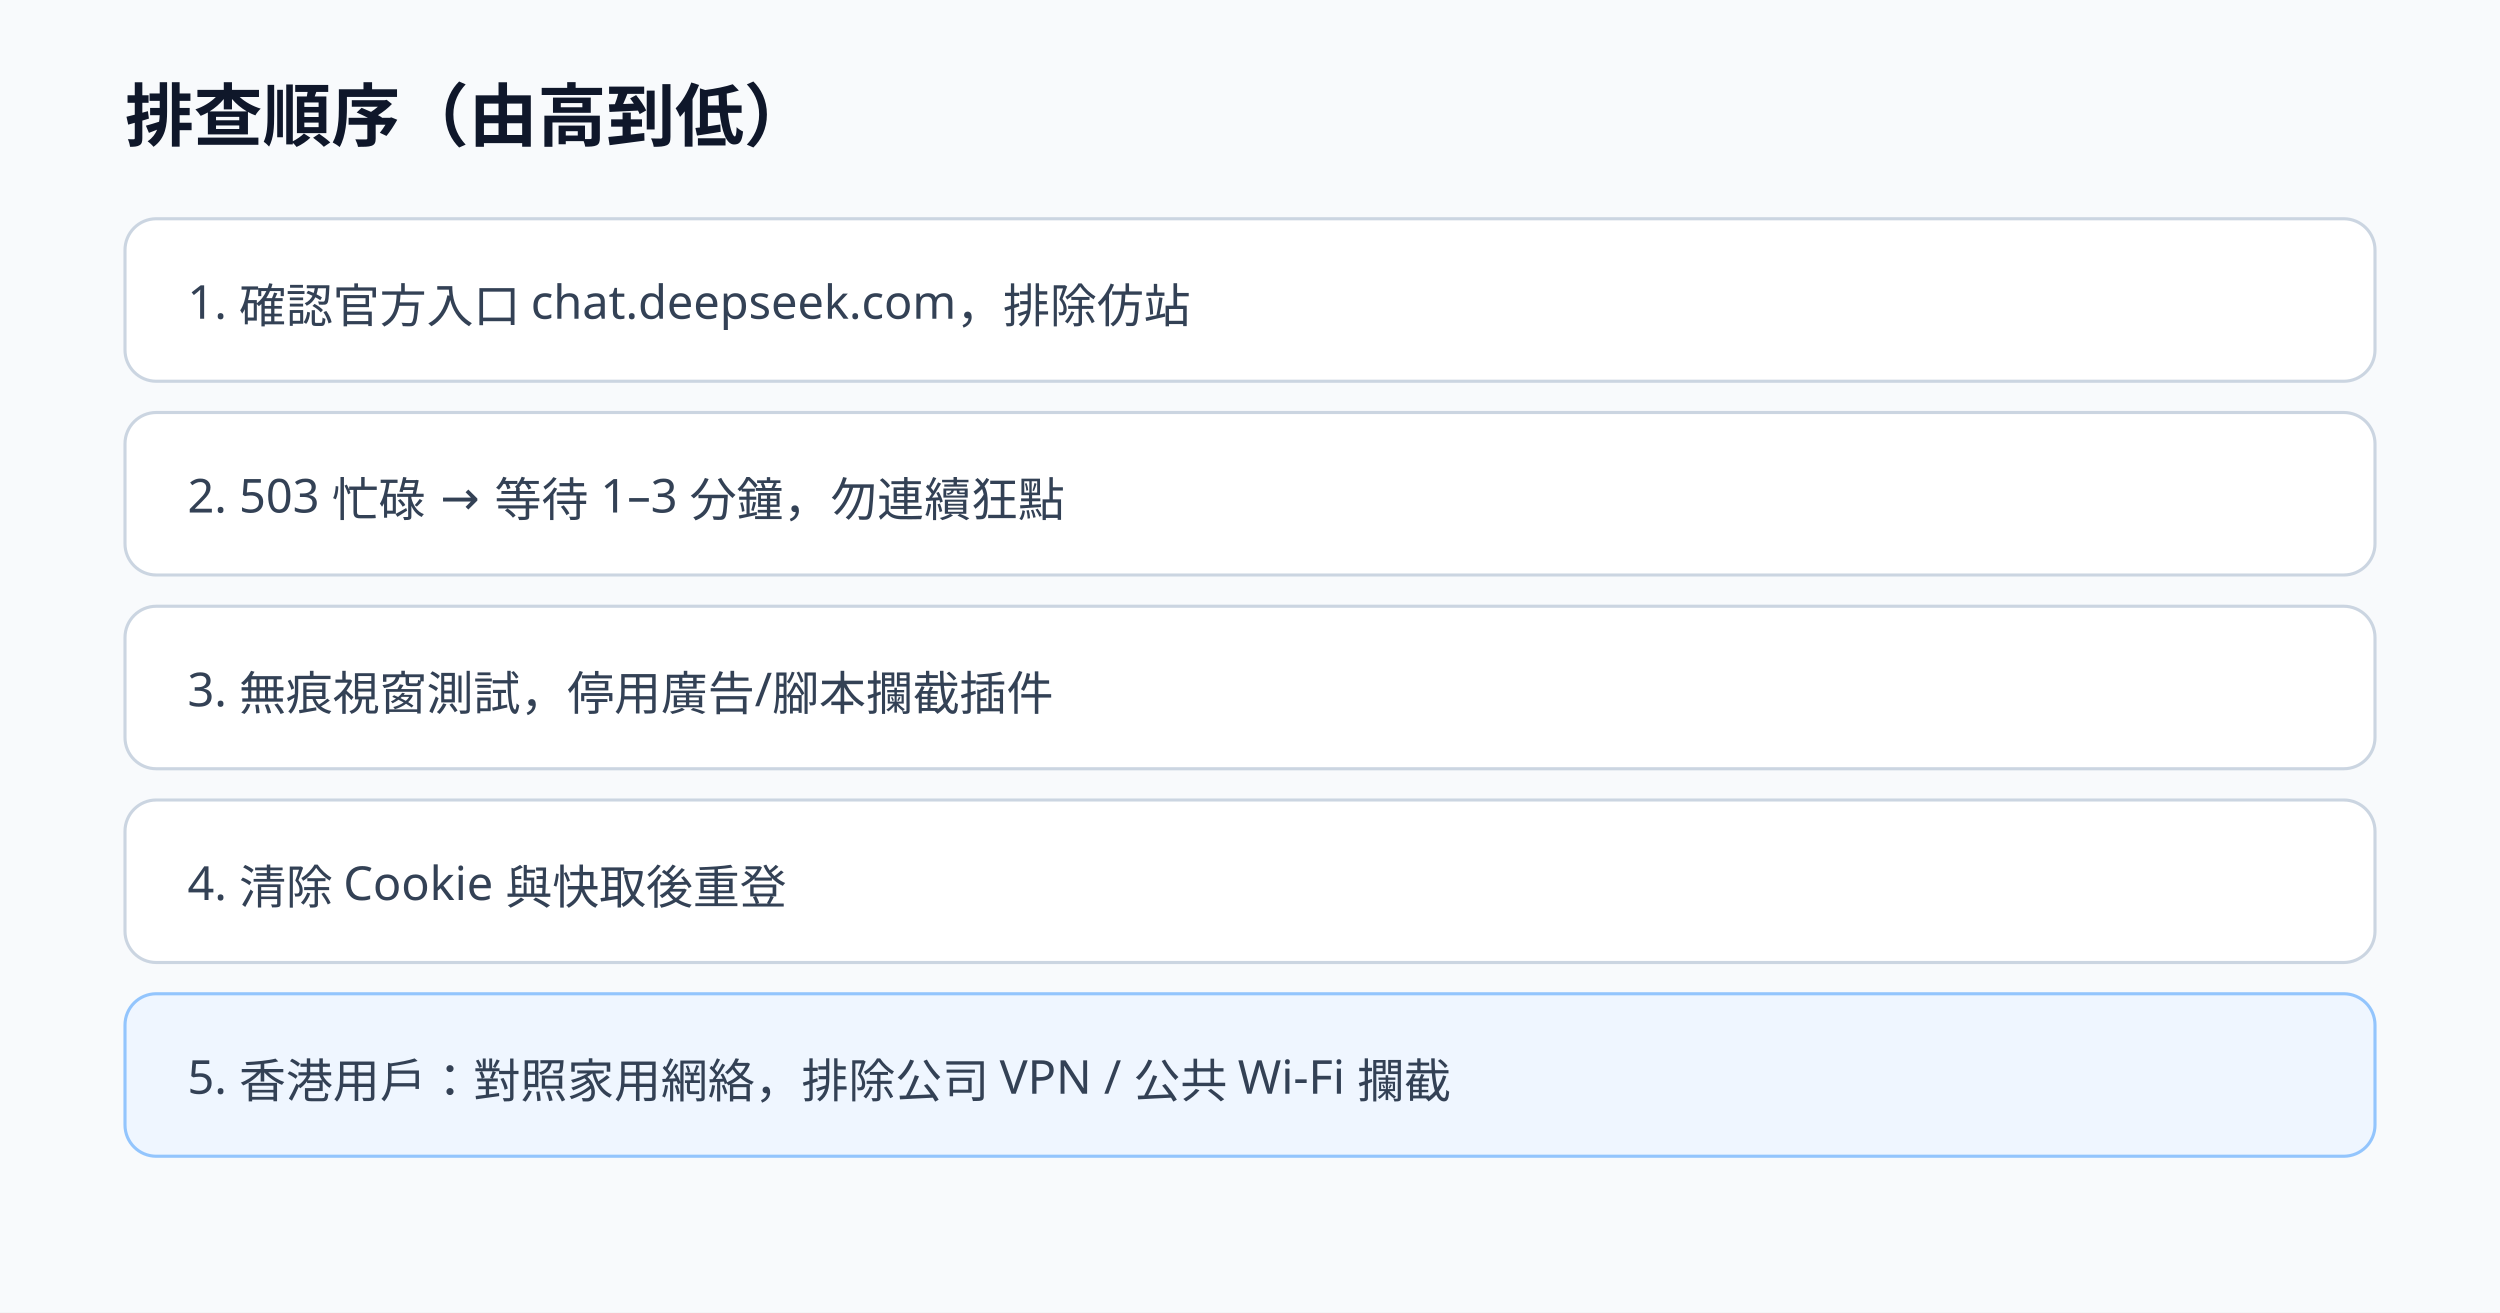
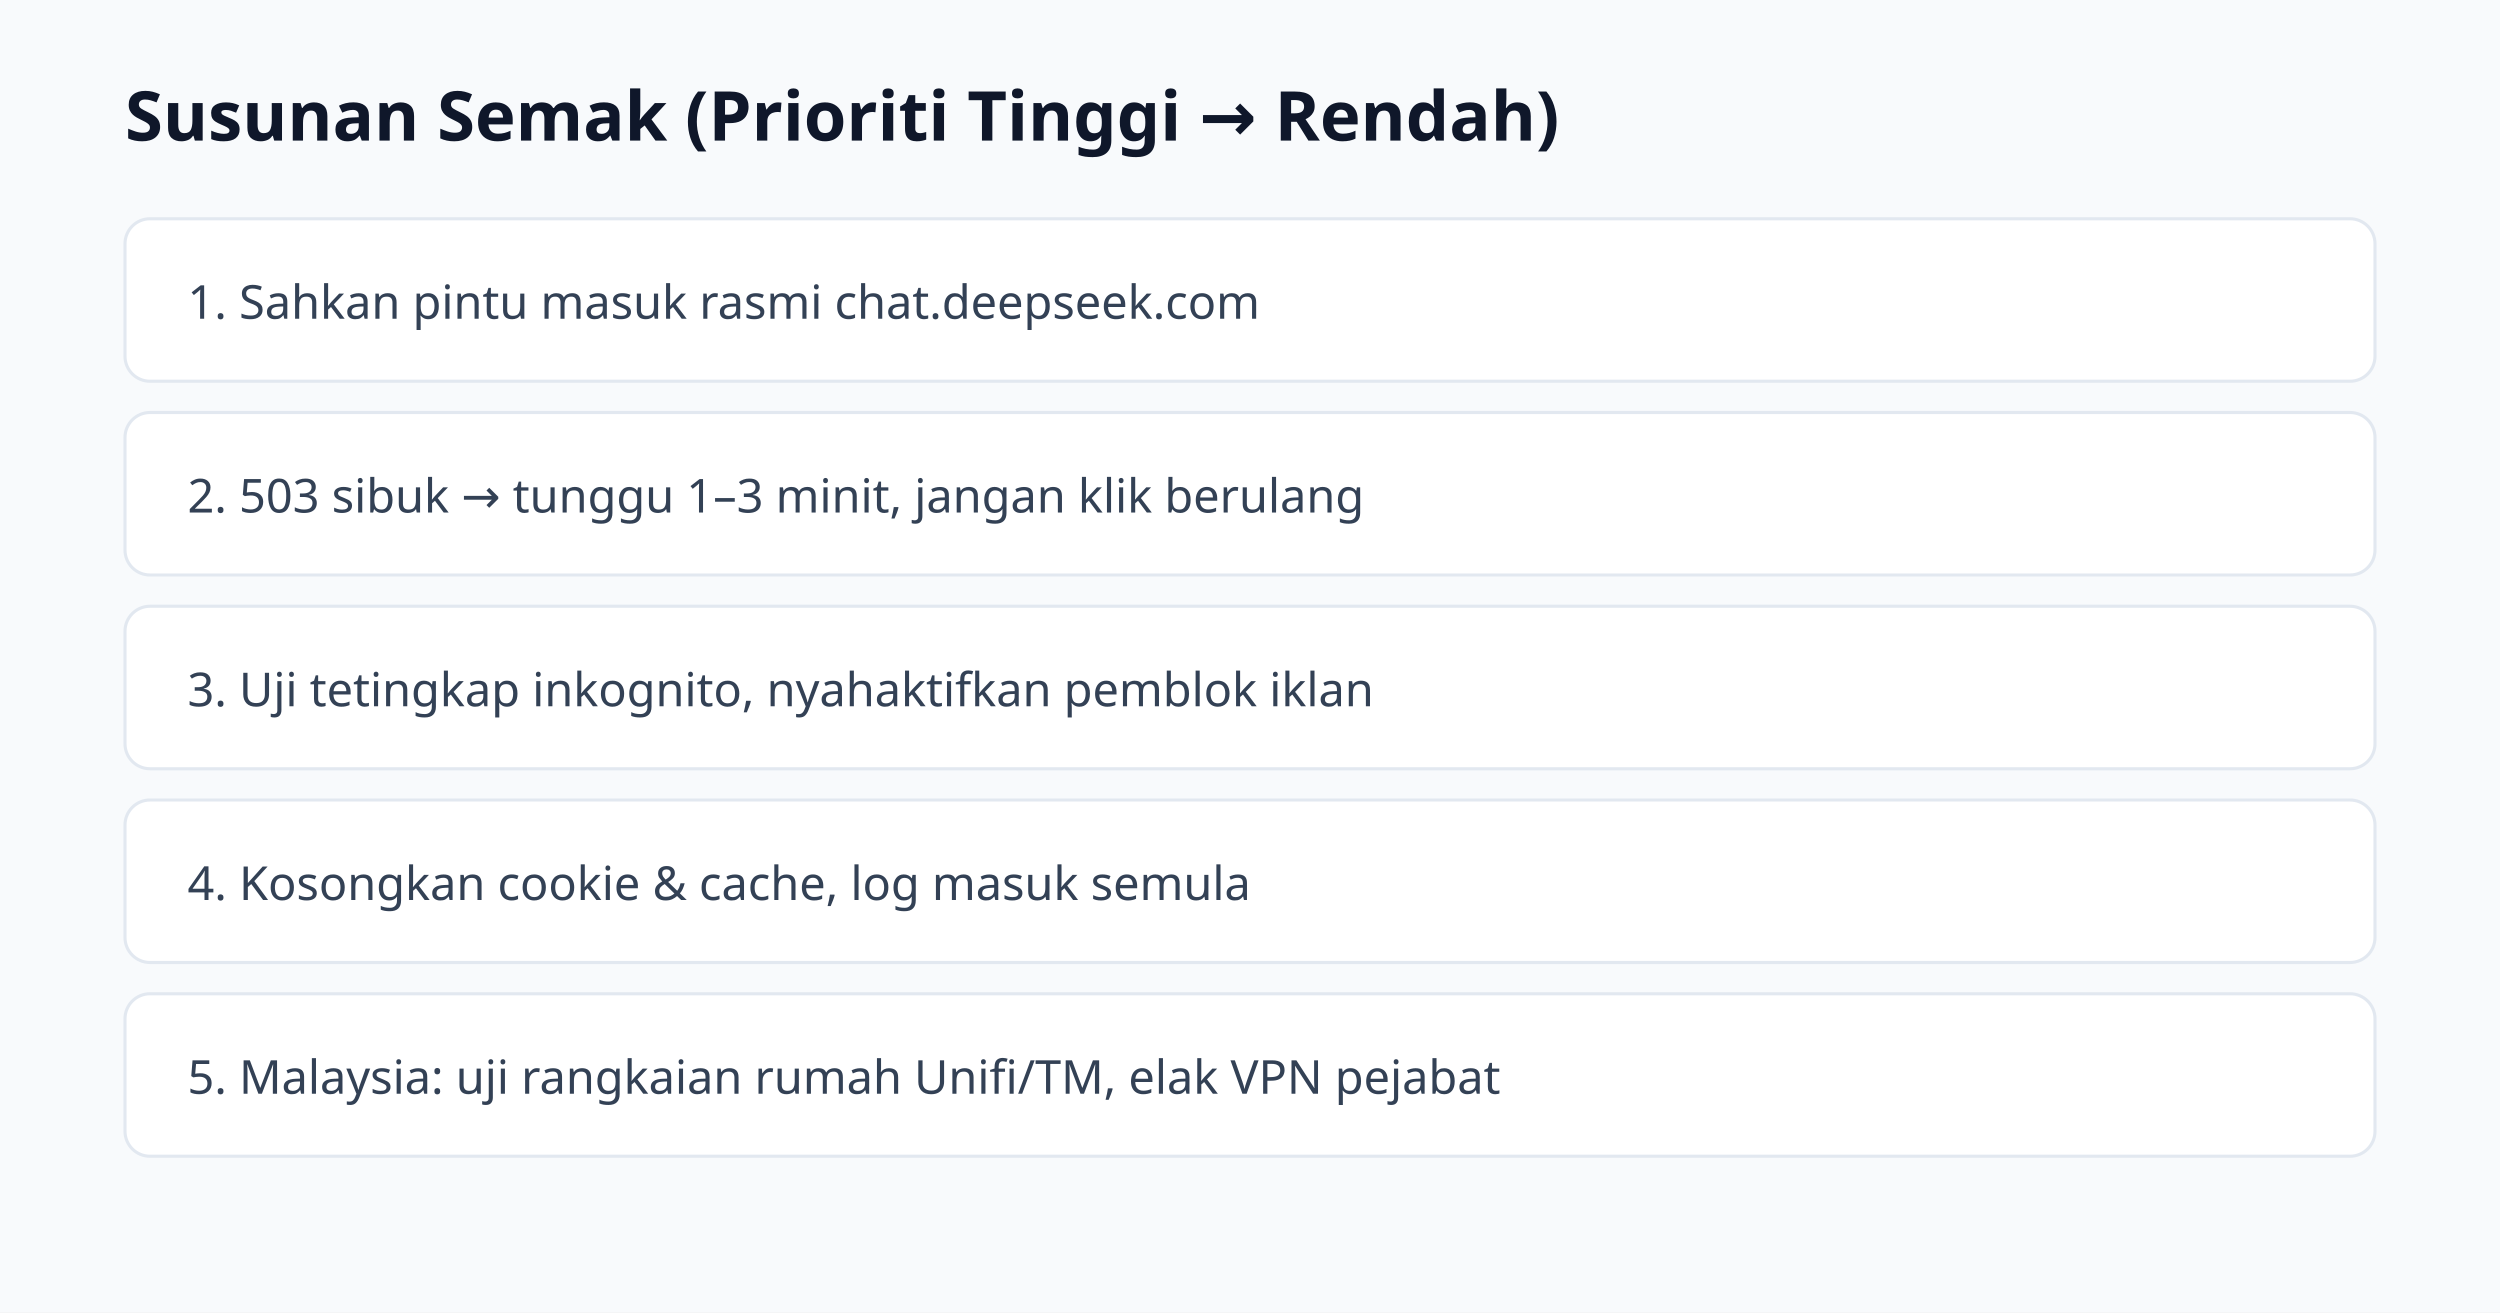
- <svg xmlns="http://www.w3.org/2000/svg" width="800" height="420" viewBox="0 0 800 420" role="img" aria-label="登入故障排查順序">
+ <svg xmlns="http://www.w3.org/2000/svg" width="800" height="420" viewBox="0 0 800 420" role="img" aria-label="Susunan semak masalah log masuk">
  <rect width="800" height="420" fill="#f8fafc" />
-   <text x="40" y="45" fill="#0f172a" font-family="Segoe UI, sans-serif" font-size="22" font-weight="700">排查順序（由高到低）</text>
-   <g font-family="Segoe UI, sans-serif" font-size="15" fill="#334155">
-     <rect x="40" y="70" width="720" height="52" rx="10" fill="#fff" stroke="#cbd5e1" />
-     <text x="60" y="102">1. 確認官方入口 chat.deepseek.com，排除仿站</text>
-     <rect x="40" y="132" width="720" height="52" rx="10" fill="#fff" stroke="#cbd5e1" />
-     <text x="60" y="164">2. 503 忙碌 → 等待 1–3 分鐘，勿連續狂點</text>
-     <rect x="40" y="194" width="720" height="52" rx="10" fill="#fff" stroke="#cbd5e1" />
-     <text x="60" y="226">3. 無痕視窗測試，停用廣告/腳本攔截插件</text>
-     <rect x="40" y="256" width="720" height="52" rx="10" fill="#fff" stroke="#cbd5e1" />
-     <text x="60" y="288">4. 清除 Cookie 與快取後重登</text>
-     <rect x="40" y="318" width="720" height="52" rx="10" fill="#eff6ff" stroke="#93c5fd" />
-     <text x="60" y="350">5. 香港用戶：對照家用網絡，排除公司 VPN / 公共 Wi‑Fi 攔截</text>
-   </g>
+   <text x="40" y="45" fill="#0f172a" font-family="Segoe UI, sans-serif" font-size="22" font-weight="700">Susunan Semak (Prioriti Tinggi → Rendah)</text>
+   <rect x="40" y="70" width="720" height="52" rx="8" fill="#fff" stroke="#e2e8f0" />
+   <text x="60" y="102" fill="#334155" font-family="Segoe UI, sans-serif" font-size="15">1. Sahkan pintu masuk rasmi chat.deepseek.com</text>
+   <rect x="40" y="132" width="720" height="52" rx="8" fill="#fff" stroke="#e2e8f0" />
+   <text x="60" y="164" fill="#334155" font-family="Segoe UI, sans-serif" font-size="15">2. 503 sibuk → tunggu 1–3 minit, jangan klik berulang</text>
+   <rect x="40" y="194" width="720" height="52" rx="8" fill="#fff" stroke="#e2e8f0" />
+   <text x="60" y="226" fill="#334155" font-family="Segoe UI, sans-serif" font-size="15">3. Uji tetingkap inkognito, nyahaktifkan pemblok iklan</text>
+   <rect x="40" y="256" width="720" height="52" rx="8" fill="#fff" stroke="#e2e8f0" />
+   <text x="60" y="288" fill="#334155" font-family="Segoe UI, sans-serif" font-size="15">4. Kosongkan cookie &amp; cache, log masuk semula</text>
+   <rect x="40" y="318" width="720" height="52" rx="8" fill="#fff" stroke="#e2e8f0" />
+   <text x="60" y="350" fill="#334155" font-family="Segoe UI, sans-serif" font-size="15">5. Malaysia: uji rangkaian rumah Unifi/TM, elak VPN pejabat</text>
</svg>
